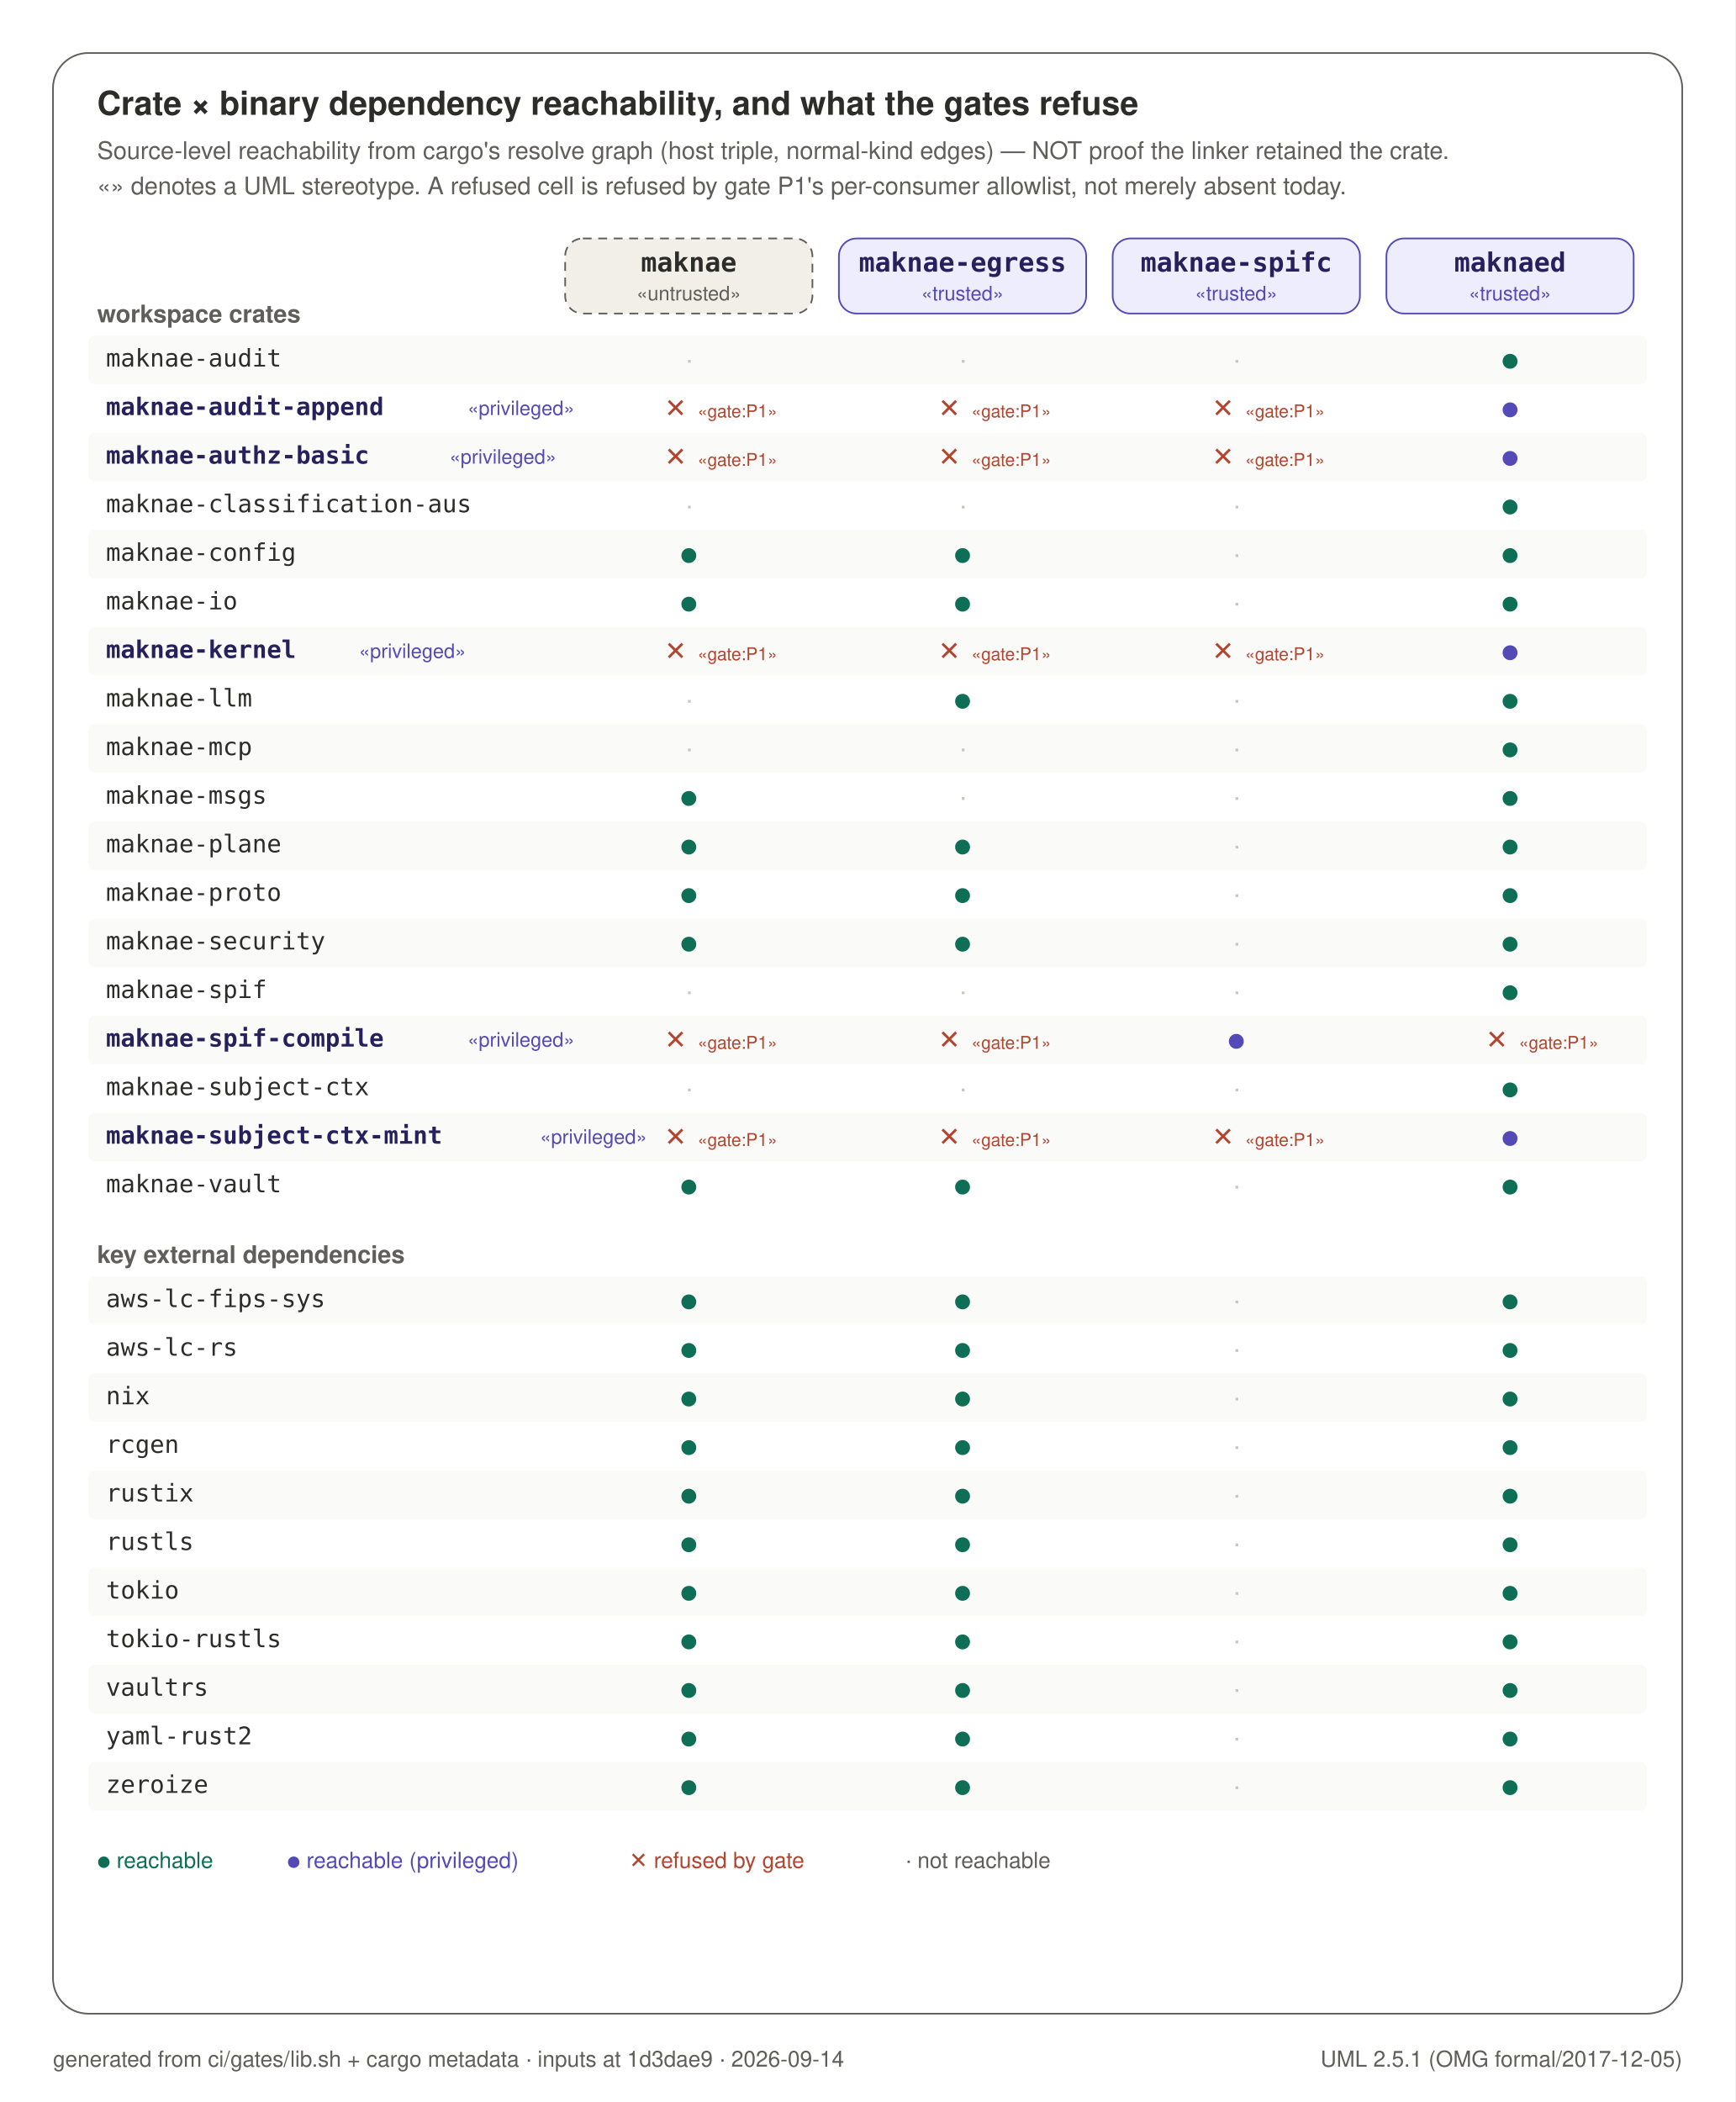
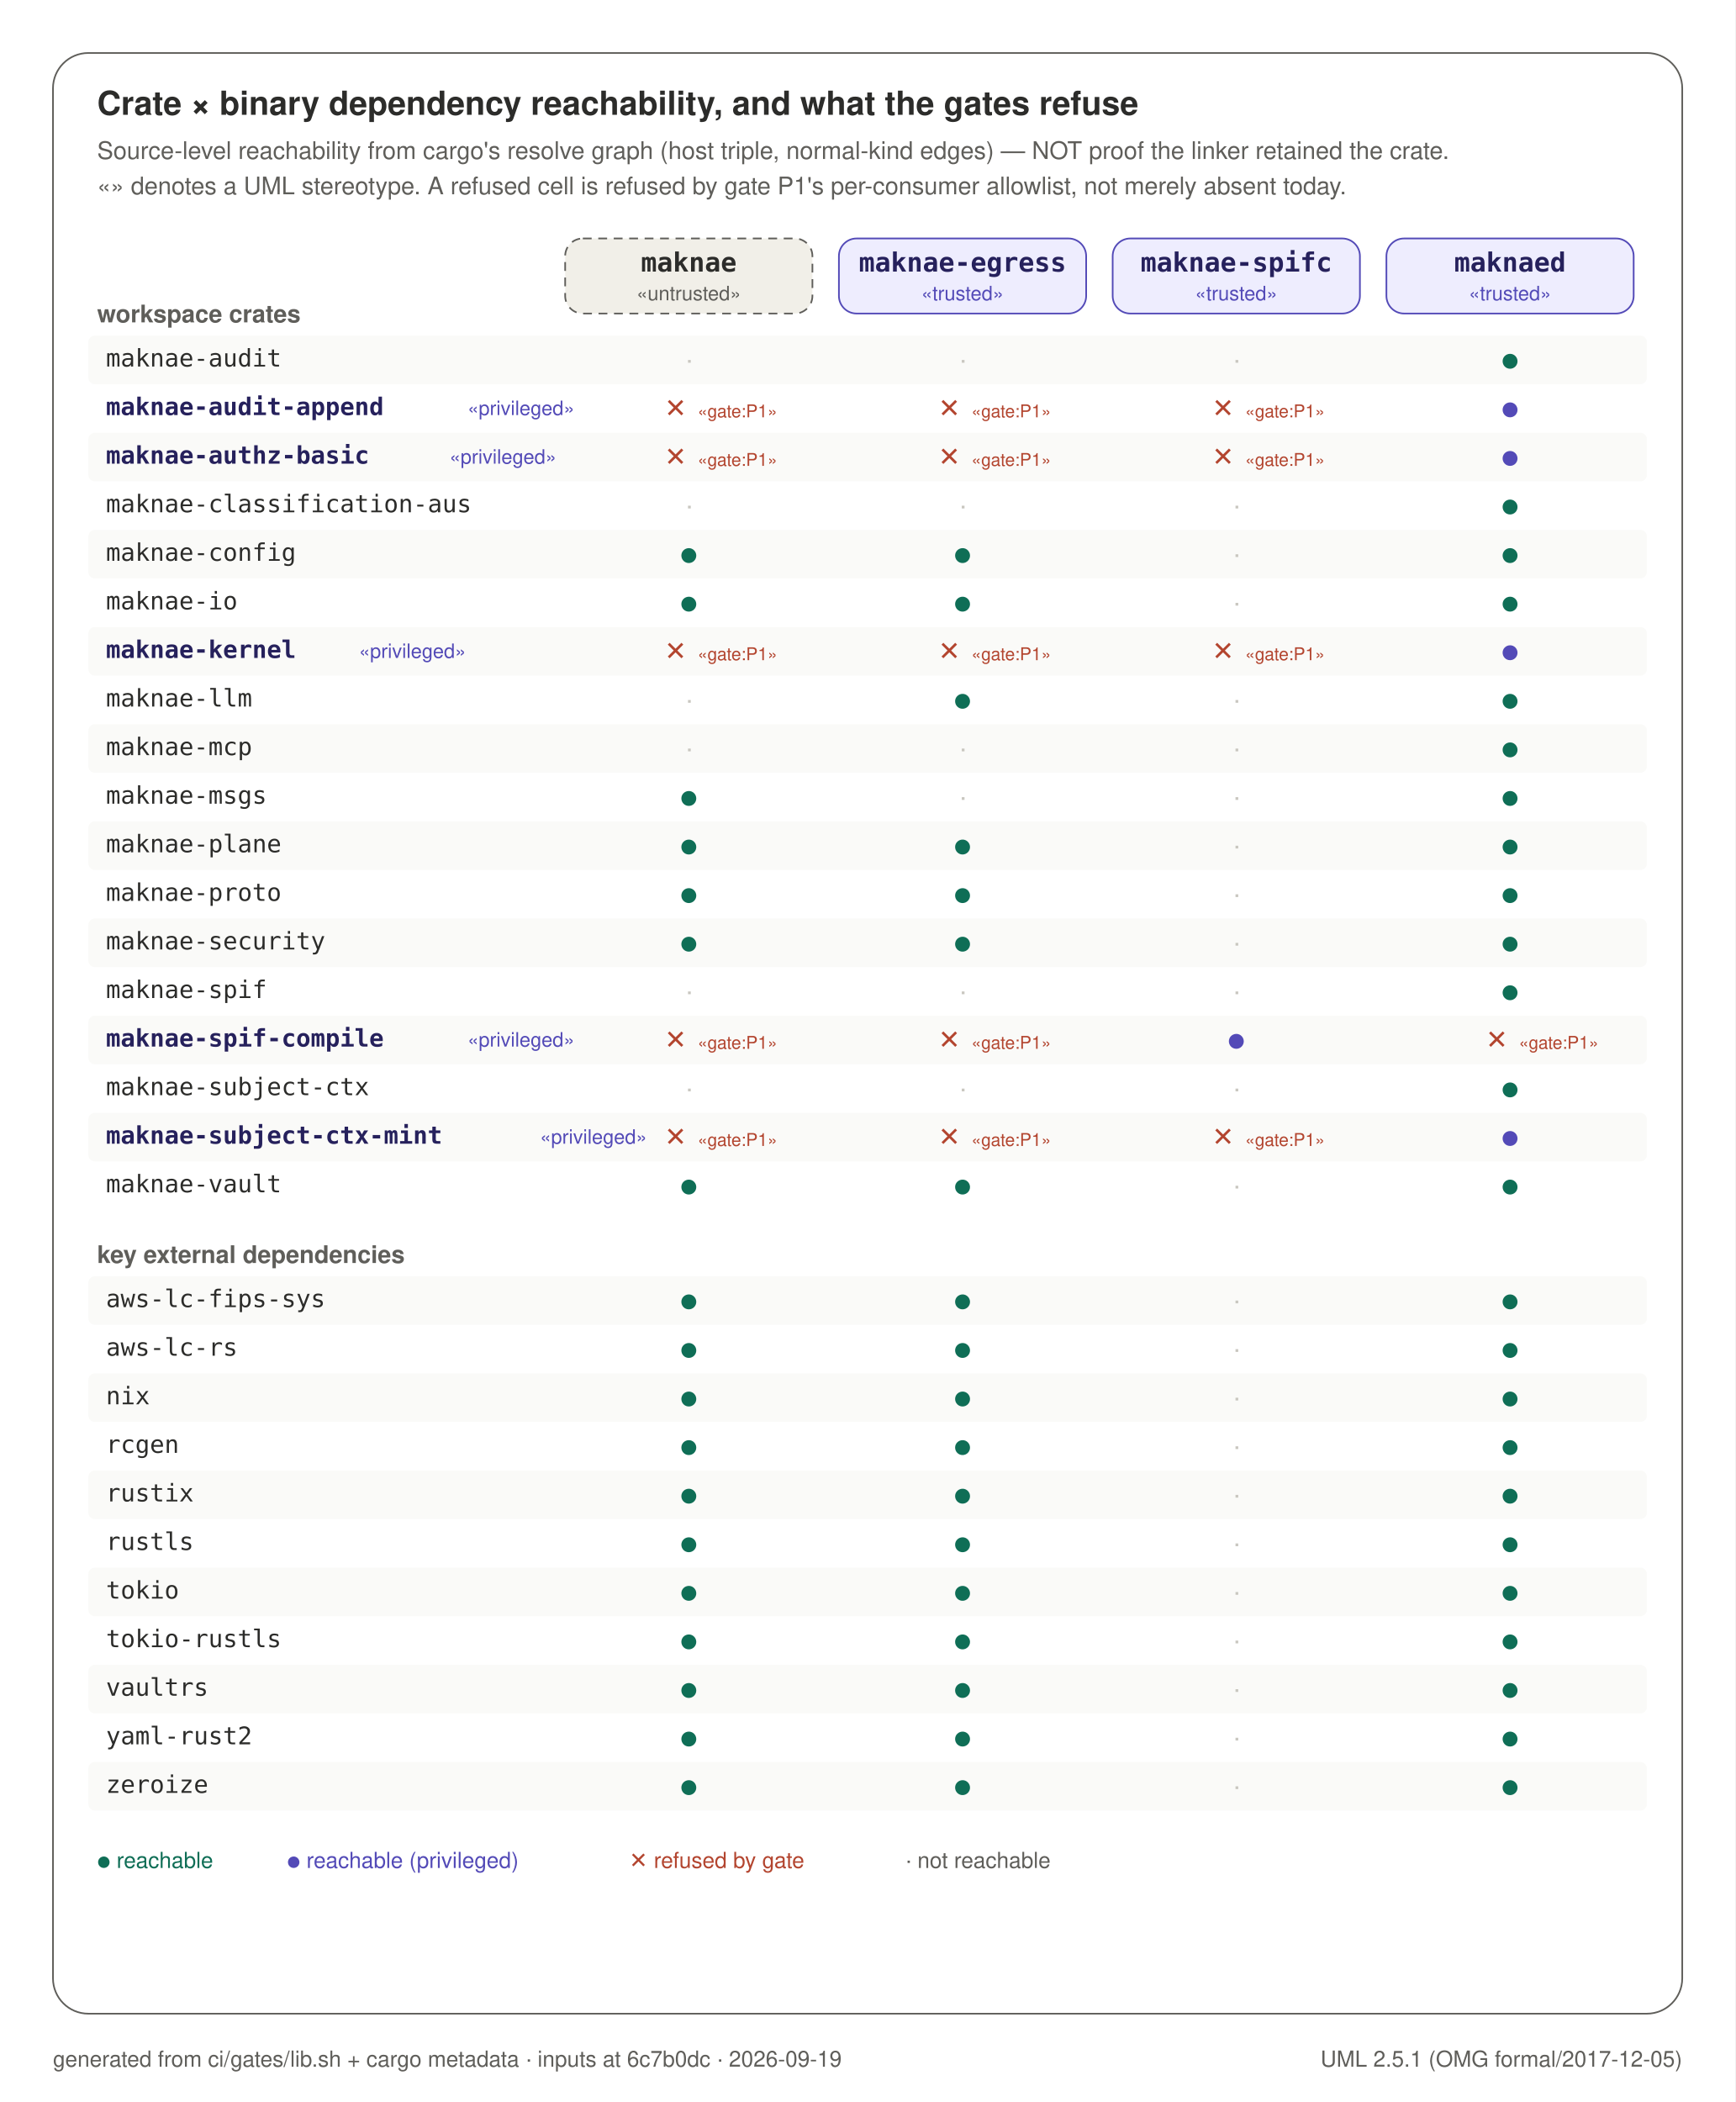
<svg xmlns="http://www.w3.org/2000/svg" width="786" height="952" viewBox="0 0 786 952" role="img">
  <rect x="0" y="0" width="786" height="952" fill="#FFFFFF" />
  <rect x="24" y="24" width="738" height="888" rx="16" fill="#FFFFFF" stroke="#5F5E5A" stroke-width="0.75" />
  <text x="44" y="52" text-anchor="start" font-family="Helvetica, Arial, sans-serif" font-size="15" font-weight="600" fill="#2C2C2A">Crate × binary dependency reachability, and what the gates refuse</text>
  <text x="44" y="72" text-anchor="start" font-family="Helvetica, Arial, sans-serif" font-size="11" font-weight="400" fill="#5F5E5A">Source-level reachability from cargo's resolve graph (host triple, normal-kind edges) — NOT proof the linker retained the crate.</text>
  <text x="44" y="88" text-anchor="start" font-family="Helvetica, Arial, sans-serif" font-size="11" font-weight="400" fill="#5F5E5A">«» denotes a UML stereotype. A refused cell is refused by gate P1's per-consumer allowlist, not merely absent today.</text>
  <rect x="256" y="108" width="112" height="34" rx="8" fill="#F1EFE8" stroke="#5F5E5A" stroke-width="0.75" stroke-dasharray="4 3" />
  <text x="312.0" y="123" text-anchor="middle" font-family="ui-monospace, SFMono-Regular, Menlo, monospace" font-size="12" font-weight="600" fill="#2C2C2A">maknae</text>
  <text x="312.0" y="136" text-anchor="middle" font-family="Helvetica, Arial, sans-serif" font-size="9" font-weight="400" fill="#5F5E5A">«untrusted»</text>
  <rect x="380" y="108" width="112" height="34" rx="8" fill="#EEEDFE" stroke="#534AB7" stroke-width="0.75" />
  <text x="436.0" y="123" text-anchor="middle" font-family="ui-monospace, SFMono-Regular, Menlo, monospace" font-size="12" font-weight="600" fill="#26215C">maknae-egress</text>
  <text x="436.0" y="136" text-anchor="middle" font-family="Helvetica, Arial, sans-serif" font-size="9" font-weight="400" fill="#534AB7">«trusted»</text>
  <rect x="504" y="108" width="112" height="34" rx="8" fill="#EEEDFE" stroke="#534AB7" stroke-width="0.75" />
  <text x="560.0" y="123" text-anchor="middle" font-family="ui-monospace, SFMono-Regular, Menlo, monospace" font-size="12" font-weight="600" fill="#26215C">maknae-spifc</text>
  <text x="560.0" y="136" text-anchor="middle" font-family="Helvetica, Arial, sans-serif" font-size="9" font-weight="400" fill="#534AB7">«trusted»</text>
  <rect x="628" y="108" width="112" height="34" rx="8" fill="#EEEDFE" stroke="#534AB7" stroke-width="0.75" />
  <text x="684.0" y="123" text-anchor="middle" font-family="ui-monospace, SFMono-Regular, Menlo, monospace" font-size="12" font-weight="600" fill="#26215C">maknaed</text>
  <text x="684.0" y="136" text-anchor="middle" font-family="Helvetica, Arial, sans-serif" font-size="9" font-weight="400" fill="#534AB7">«trusted»</text>
  <text x="44" y="146" text-anchor="start" font-family="Helvetica, Arial, sans-serif" font-size="11" font-weight="600" fill="#5F5E5A">workspace crates</text>
  <rect x="40" y="152" width="706" height="22" rx="3" fill="#FAFAF8" stroke="none" stroke-width="0" />
  <text x="48" y="166" text-anchor="start" font-family="ui-monospace, SFMono-Regular, Menlo, monospace" font-size="11" font-weight="400" fill="#2C2C2A">maknae-audit</text>
  <text x="312.0" y="167" text-anchor="middle" font-family="Helvetica, Arial, sans-serif" font-size="12" font-weight="400" fill="#C9C7C0">·</text>
  <text x="436.0" y="167" text-anchor="middle" font-family="Helvetica, Arial, sans-serif" font-size="12" font-weight="400" fill="#C9C7C0">·</text>
  <text x="560.0" y="167" text-anchor="middle" font-family="Helvetica, Arial, sans-serif" font-size="12" font-weight="400" fill="#C9C7C0">·</text>
  <text x="684.0" y="167" text-anchor="middle" font-family="Helvetica, Arial, sans-serif" font-size="13" font-weight="400" fill="#0F6E56">●</text>
  <text x="48" y="188" text-anchor="start" font-family="ui-monospace, SFMono-Regular, Menlo, monospace" font-size="11" font-weight="600" fill="#26215C">maknae-audit-append</text>
  <text x="211.8" y="188" text-anchor="start" font-family="Helvetica, Arial, sans-serif" font-size="9" font-weight="400" fill="#534AB7">«privileged»</text>
  <text x="306.0" y="189" text-anchor="middle" font-family="Helvetica, Arial, sans-serif" font-size="12" font-weight="400" fill="#B3452F">✕</text>
  <text x="316.0" y="189" text-anchor="start" font-family="Helvetica, Arial, sans-serif" font-size="8" font-weight="400" fill="#B3452F">«gate:P1»</text>
  <text x="430.0" y="189" text-anchor="middle" font-family="Helvetica, Arial, sans-serif" font-size="12" font-weight="400" fill="#B3452F">✕</text>
  <text x="440.0" y="189" text-anchor="start" font-family="Helvetica, Arial, sans-serif" font-size="8" font-weight="400" fill="#B3452F">«gate:P1»</text>
  <text x="554.0" y="189" text-anchor="middle" font-family="Helvetica, Arial, sans-serif" font-size="12" font-weight="400" fill="#B3452F">✕</text>
  <text x="564.0" y="189" text-anchor="start" font-family="Helvetica, Arial, sans-serif" font-size="8" font-weight="400" fill="#B3452F">«gate:P1»</text>
  <text x="684.0" y="189" text-anchor="middle" font-family="Helvetica, Arial, sans-serif" font-size="13" font-weight="400" fill="#534AB7">●</text>
  <rect x="40" y="196" width="706" height="22" rx="3" fill="#FAFAF8" stroke="none" stroke-width="0" />
  <text x="48" y="210" text-anchor="start" font-family="ui-monospace, SFMono-Regular, Menlo, monospace" font-size="11" font-weight="600" fill="#26215C">maknae-authz-basic</text>
  <text x="203.6" y="210" text-anchor="start" font-family="Helvetica, Arial, sans-serif" font-size="9" font-weight="400" fill="#534AB7">«privileged»</text>
  <text x="306.0" y="211" text-anchor="middle" font-family="Helvetica, Arial, sans-serif" font-size="12" font-weight="400" fill="#B3452F">✕</text>
  <text x="316.0" y="211" text-anchor="start" font-family="Helvetica, Arial, sans-serif" font-size="8" font-weight="400" fill="#B3452F">«gate:P1»</text>
  <text x="430.0" y="211" text-anchor="middle" font-family="Helvetica, Arial, sans-serif" font-size="12" font-weight="400" fill="#B3452F">✕</text>
  <text x="440.0" y="211" text-anchor="start" font-family="Helvetica, Arial, sans-serif" font-size="8" font-weight="400" fill="#B3452F">«gate:P1»</text>
  <text x="554.0" y="211" text-anchor="middle" font-family="Helvetica, Arial, sans-serif" font-size="12" font-weight="400" fill="#B3452F">✕</text>
  <text x="564.0" y="211" text-anchor="start" font-family="Helvetica, Arial, sans-serif" font-size="8" font-weight="400" fill="#B3452F">«gate:P1»</text>
  <text x="684.0" y="211" text-anchor="middle" font-family="Helvetica, Arial, sans-serif" font-size="13" font-weight="400" fill="#534AB7">●</text>
  <text x="48" y="232" text-anchor="start" font-family="ui-monospace, SFMono-Regular, Menlo, monospace" font-size="11" font-weight="400" fill="#2C2C2A">maknae-classification-aus</text>
  <text x="312.0" y="233" text-anchor="middle" font-family="Helvetica, Arial, sans-serif" font-size="12" font-weight="400" fill="#C9C7C0">·</text>
  <text x="436.0" y="233" text-anchor="middle" font-family="Helvetica, Arial, sans-serif" font-size="12" font-weight="400" fill="#C9C7C0">·</text>
  <text x="560.0" y="233" text-anchor="middle" font-family="Helvetica, Arial, sans-serif" font-size="12" font-weight="400" fill="#C9C7C0">·</text>
  <text x="684.0" y="233" text-anchor="middle" font-family="Helvetica, Arial, sans-serif" font-size="13" font-weight="400" fill="#0F6E56">●</text>
  <rect x="40" y="240" width="706" height="22" rx="3" fill="#FAFAF8" stroke="none" stroke-width="0" />
  <text x="48" y="254" text-anchor="start" font-family="ui-monospace, SFMono-Regular, Menlo, monospace" font-size="11" font-weight="400" fill="#2C2C2A">maknae-config</text>
  <text x="312.0" y="255" text-anchor="middle" font-family="Helvetica, Arial, sans-serif" font-size="13" font-weight="400" fill="#0F6E56">●</text>
  <text x="436.0" y="255" text-anchor="middle" font-family="Helvetica, Arial, sans-serif" font-size="13" font-weight="400" fill="#0F6E56">●</text>
  <text x="560.0" y="255" text-anchor="middle" font-family="Helvetica, Arial, sans-serif" font-size="12" font-weight="400" fill="#C9C7C0">·</text>
  <text x="684.0" y="255" text-anchor="middle" font-family="Helvetica, Arial, sans-serif" font-size="13" font-weight="400" fill="#0F6E56">●</text>
  <text x="48" y="276" text-anchor="start" font-family="ui-monospace, SFMono-Regular, Menlo, monospace" font-size="11" font-weight="400" fill="#2C2C2A">maknae-io</text>
  <text x="312.0" y="277" text-anchor="middle" font-family="Helvetica, Arial, sans-serif" font-size="13" font-weight="400" fill="#0F6E56">●</text>
  <text x="436.0" y="277" text-anchor="middle" font-family="Helvetica, Arial, sans-serif" font-size="13" font-weight="400" fill="#0F6E56">●</text>
  <text x="560.0" y="277" text-anchor="middle" font-family="Helvetica, Arial, sans-serif" font-size="12" font-weight="400" fill="#C9C7C0">·</text>
  <text x="684.0" y="277" text-anchor="middle" font-family="Helvetica, Arial, sans-serif" font-size="13" font-weight="400" fill="#0F6E56">●</text>
  <rect x="40" y="284" width="706" height="22" rx="3" fill="#FAFAF8" stroke="none" stroke-width="0" />
  <text x="48" y="298" text-anchor="start" font-family="ui-monospace, SFMono-Regular, Menlo, monospace" font-size="11" font-weight="600" fill="#26215C">maknae-kernel</text>
  <text x="162.6" y="298" text-anchor="start" font-family="Helvetica, Arial, sans-serif" font-size="9" font-weight="400" fill="#534AB7">«privileged»</text>
  <text x="306.0" y="299" text-anchor="middle" font-family="Helvetica, Arial, sans-serif" font-size="12" font-weight="400" fill="#B3452F">✕</text>
  <text x="316.0" y="299" text-anchor="start" font-family="Helvetica, Arial, sans-serif" font-size="8" font-weight="400" fill="#B3452F">«gate:P1»</text>
  <text x="430.0" y="299" text-anchor="middle" font-family="Helvetica, Arial, sans-serif" font-size="12" font-weight="400" fill="#B3452F">✕</text>
  <text x="440.0" y="299" text-anchor="start" font-family="Helvetica, Arial, sans-serif" font-size="8" font-weight="400" fill="#B3452F">«gate:P1»</text>
  <text x="554.0" y="299" text-anchor="middle" font-family="Helvetica, Arial, sans-serif" font-size="12" font-weight="400" fill="#B3452F">✕</text>
  <text x="564.0" y="299" text-anchor="start" font-family="Helvetica, Arial, sans-serif" font-size="8" font-weight="400" fill="#B3452F">«gate:P1»</text>
  <text x="684.0" y="299" text-anchor="middle" font-family="Helvetica, Arial, sans-serif" font-size="13" font-weight="400" fill="#534AB7">●</text>
  <text x="48" y="320" text-anchor="start" font-family="ui-monospace, SFMono-Regular, Menlo, monospace" font-size="11" font-weight="400" fill="#2C2C2A">maknae-llm</text>
  <text x="312.0" y="321" text-anchor="middle" font-family="Helvetica, Arial, sans-serif" font-size="12" font-weight="400" fill="#C9C7C0">·</text>
  <text x="436.0" y="321" text-anchor="middle" font-family="Helvetica, Arial, sans-serif" font-size="13" font-weight="400" fill="#0F6E56">●</text>
  <text x="560.0" y="321" text-anchor="middle" font-family="Helvetica, Arial, sans-serif" font-size="12" font-weight="400" fill="#C9C7C0">·</text>
  <text x="684.0" y="321" text-anchor="middle" font-family="Helvetica, Arial, sans-serif" font-size="13" font-weight="400" fill="#0F6E56">●</text>
  <rect x="40" y="328" width="706" height="22" rx="3" fill="#FAFAF8" stroke="none" stroke-width="0" />
  <text x="48" y="342" text-anchor="start" font-family="ui-monospace, SFMono-Regular, Menlo, monospace" font-size="11" font-weight="400" fill="#2C2C2A">maknae-mcp</text>
  <text x="312.0" y="343" text-anchor="middle" font-family="Helvetica, Arial, sans-serif" font-size="12" font-weight="400" fill="#C9C7C0">·</text>
  <text x="436.0" y="343" text-anchor="middle" font-family="Helvetica, Arial, sans-serif" font-size="12" font-weight="400" fill="#C9C7C0">·</text>
  <text x="560.0" y="343" text-anchor="middle" font-family="Helvetica, Arial, sans-serif" font-size="12" font-weight="400" fill="#C9C7C0">·</text>
  <text x="684.0" y="343" text-anchor="middle" font-family="Helvetica, Arial, sans-serif" font-size="13" font-weight="400" fill="#0F6E56">●</text>
  <text x="48" y="364" text-anchor="start" font-family="ui-monospace, SFMono-Regular, Menlo, monospace" font-size="11" font-weight="400" fill="#2C2C2A">maknae-msgs</text>
  <text x="312.0" y="365" text-anchor="middle" font-family="Helvetica, Arial, sans-serif" font-size="13" font-weight="400" fill="#0F6E56">●</text>
  <text x="436.0" y="365" text-anchor="middle" font-family="Helvetica, Arial, sans-serif" font-size="12" font-weight="400" fill="#C9C7C0">·</text>
  <text x="560.0" y="365" text-anchor="middle" font-family="Helvetica, Arial, sans-serif" font-size="12" font-weight="400" fill="#C9C7C0">·</text>
  <text x="684.0" y="365" text-anchor="middle" font-family="Helvetica, Arial, sans-serif" font-size="13" font-weight="400" fill="#0F6E56">●</text>
  <rect x="40" y="372" width="706" height="22" rx="3" fill="#FAFAF8" stroke="none" stroke-width="0" />
  <text x="48" y="386" text-anchor="start" font-family="ui-monospace, SFMono-Regular, Menlo, monospace" font-size="11" font-weight="400" fill="#2C2C2A">maknae-plane</text>
  <text x="312.0" y="387" text-anchor="middle" font-family="Helvetica, Arial, sans-serif" font-size="13" font-weight="400" fill="#0F6E56">●</text>
  <text x="436.0" y="387" text-anchor="middle" font-family="Helvetica, Arial, sans-serif" font-size="13" font-weight="400" fill="#0F6E56">●</text>
  <text x="560.0" y="387" text-anchor="middle" font-family="Helvetica, Arial, sans-serif" font-size="12" font-weight="400" fill="#C9C7C0">·</text>
  <text x="684.0" y="387" text-anchor="middle" font-family="Helvetica, Arial, sans-serif" font-size="13" font-weight="400" fill="#0F6E56">●</text>
  <text x="48" y="408" text-anchor="start" font-family="ui-monospace, SFMono-Regular, Menlo, monospace" font-size="11" font-weight="400" fill="#2C2C2A">maknae-proto</text>
  <text x="312.0" y="409" text-anchor="middle" font-family="Helvetica, Arial, sans-serif" font-size="13" font-weight="400" fill="#0F6E56">●</text>
  <text x="436.0" y="409" text-anchor="middle" font-family="Helvetica, Arial, sans-serif" font-size="13" font-weight="400" fill="#0F6E56">●</text>
  <text x="560.0" y="409" text-anchor="middle" font-family="Helvetica, Arial, sans-serif" font-size="12" font-weight="400" fill="#C9C7C0">·</text>
  <text x="684.0" y="409" text-anchor="middle" font-family="Helvetica, Arial, sans-serif" font-size="13" font-weight="400" fill="#0F6E56">●</text>
  <rect x="40" y="416" width="706" height="22" rx="3" fill="#FAFAF8" stroke="none" stroke-width="0" />
  <text x="48" y="430" text-anchor="start" font-family="ui-monospace, SFMono-Regular, Menlo, monospace" font-size="11" font-weight="400" fill="#2C2C2A">maknae-security</text>
  <text x="312.0" y="431" text-anchor="middle" font-family="Helvetica, Arial, sans-serif" font-size="13" font-weight="400" fill="#0F6E56">●</text>
  <text x="436.0" y="431" text-anchor="middle" font-family="Helvetica, Arial, sans-serif" font-size="13" font-weight="400" fill="#0F6E56">●</text>
  <text x="560.0" y="431" text-anchor="middle" font-family="Helvetica, Arial, sans-serif" font-size="12" font-weight="400" fill="#C9C7C0">·</text>
  <text x="684.0" y="431" text-anchor="middle" font-family="Helvetica, Arial, sans-serif" font-size="13" font-weight="400" fill="#0F6E56">●</text>
  <text x="48" y="452" text-anchor="start" font-family="ui-monospace, SFMono-Regular, Menlo, monospace" font-size="11" font-weight="400" fill="#2C2C2A">maknae-spif</text>
  <text x="312.0" y="453" text-anchor="middle" font-family="Helvetica, Arial, sans-serif" font-size="12" font-weight="400" fill="#C9C7C0">·</text>
  <text x="436.0" y="453" text-anchor="middle" font-family="Helvetica, Arial, sans-serif" font-size="12" font-weight="400" fill="#C9C7C0">·</text>
  <text x="560.0" y="453" text-anchor="middle" font-family="Helvetica, Arial, sans-serif" font-size="12" font-weight="400" fill="#C9C7C0">·</text>
  <text x="684.0" y="453" text-anchor="middle" font-family="Helvetica, Arial, sans-serif" font-size="13" font-weight="400" fill="#0F6E56">●</text>
  <rect x="40" y="460" width="706" height="22" rx="3" fill="#FAFAF8" stroke="none" stroke-width="0" />
  <text x="48" y="474" text-anchor="start" font-family="ui-monospace, SFMono-Regular, Menlo, monospace" font-size="11" font-weight="600" fill="#26215C">maknae-spif-compile</text>
  <text x="211.8" y="474" text-anchor="start" font-family="Helvetica, Arial, sans-serif" font-size="9" font-weight="400" fill="#534AB7">«privileged»</text>
  <text x="306.0" y="475" text-anchor="middle" font-family="Helvetica, Arial, sans-serif" font-size="12" font-weight="400" fill="#B3452F">✕</text>
  <text x="316.0" y="475" text-anchor="start" font-family="Helvetica, Arial, sans-serif" font-size="8" font-weight="400" fill="#B3452F">«gate:P1»</text>
  <text x="430.0" y="475" text-anchor="middle" font-family="Helvetica, Arial, sans-serif" font-size="12" font-weight="400" fill="#B3452F">✕</text>
  <text x="440.0" y="475" text-anchor="start" font-family="Helvetica, Arial, sans-serif" font-size="8" font-weight="400" fill="#B3452F">«gate:P1»</text>
  <text x="560.0" y="475" text-anchor="middle" font-family="Helvetica, Arial, sans-serif" font-size="13" font-weight="400" fill="#534AB7">●</text>
  <text x="678.0" y="475" text-anchor="middle" font-family="Helvetica, Arial, sans-serif" font-size="12" font-weight="400" fill="#B3452F">✕</text>
  <text x="688.0" y="475" text-anchor="start" font-family="Helvetica, Arial, sans-serif" font-size="8" font-weight="400" fill="#B3452F">«gate:P1»</text>
  <text x="48" y="496" text-anchor="start" font-family="ui-monospace, SFMono-Regular, Menlo, monospace" font-size="11" font-weight="400" fill="#2C2C2A">maknae-subject-ctx</text>
  <text x="312.0" y="497" text-anchor="middle" font-family="Helvetica, Arial, sans-serif" font-size="12" font-weight="400" fill="#C9C7C0">·</text>
  <text x="436.0" y="497" text-anchor="middle" font-family="Helvetica, Arial, sans-serif" font-size="12" font-weight="400" fill="#C9C7C0">·</text>
  <text x="560.0" y="497" text-anchor="middle" font-family="Helvetica, Arial, sans-serif" font-size="12" font-weight="400" fill="#C9C7C0">·</text>
  <text x="684.0" y="497" text-anchor="middle" font-family="Helvetica, Arial, sans-serif" font-size="13" font-weight="400" fill="#0F6E56">●</text>
  <rect x="40" y="504" width="706" height="22" rx="3" fill="#FAFAF8" stroke="none" stroke-width="0" />
  <text x="48" y="518" text-anchor="start" font-family="ui-monospace, SFMono-Regular, Menlo, monospace" font-size="11" font-weight="600" fill="#26215C">maknae-subject-ctx-mint</text>
  <text x="244.6" y="518" text-anchor="start" font-family="Helvetica, Arial, sans-serif" font-size="9" font-weight="400" fill="#534AB7">«privileged»</text>
  <text x="306.0" y="519" text-anchor="middle" font-family="Helvetica, Arial, sans-serif" font-size="12" font-weight="400" fill="#B3452F">✕</text>
  <text x="316.0" y="519" text-anchor="start" font-family="Helvetica, Arial, sans-serif" font-size="8" font-weight="400" fill="#B3452F">«gate:P1»</text>
  <text x="430.0" y="519" text-anchor="middle" font-family="Helvetica, Arial, sans-serif" font-size="12" font-weight="400" fill="#B3452F">✕</text>
  <text x="440.0" y="519" text-anchor="start" font-family="Helvetica, Arial, sans-serif" font-size="8" font-weight="400" fill="#B3452F">«gate:P1»</text>
  <text x="554.0" y="519" text-anchor="middle" font-family="Helvetica, Arial, sans-serif" font-size="12" font-weight="400" fill="#B3452F">✕</text>
  <text x="564.0" y="519" text-anchor="start" font-family="Helvetica, Arial, sans-serif" font-size="8" font-weight="400" fill="#B3452F">«gate:P1»</text>
  <text x="684.0" y="519" text-anchor="middle" font-family="Helvetica, Arial, sans-serif" font-size="13" font-weight="400" fill="#534AB7">●</text>
  <text x="48" y="540" text-anchor="start" font-family="ui-monospace, SFMono-Regular, Menlo, monospace" font-size="11" font-weight="400" fill="#2C2C2A">maknae-vault</text>
  <text x="312.0" y="541" text-anchor="middle" font-family="Helvetica, Arial, sans-serif" font-size="13" font-weight="400" fill="#0F6E56">●</text>
  <text x="436.0" y="541" text-anchor="middle" font-family="Helvetica, Arial, sans-serif" font-size="13" font-weight="400" fill="#0F6E56">●</text>
  <text x="560.0" y="541" text-anchor="middle" font-family="Helvetica, Arial, sans-serif" font-size="12" font-weight="400" fill="#C9C7C0">·</text>
  <text x="684.0" y="541" text-anchor="middle" font-family="Helvetica, Arial, sans-serif" font-size="13" font-weight="400" fill="#0F6E56">●</text>
  <text x="44" y="572" text-anchor="start" font-family="Helvetica, Arial, sans-serif" font-size="11" font-weight="600" fill="#5F5E5A">key external dependencies</text>
  <rect x="40" y="578" width="706" height="22" rx="3" fill="#FAFAF8" stroke="none" stroke-width="0" />
  <text x="48" y="592" text-anchor="start" font-family="ui-monospace, SFMono-Regular, Menlo, monospace" font-size="11" font-weight="400" fill="#2C2C2A">aws-lc-fips-sys</text>
  <text x="312.0" y="593" text-anchor="middle" font-family="Helvetica, Arial, sans-serif" font-size="13" font-weight="400" fill="#0F6E56">●</text>
  <text x="436.0" y="593" text-anchor="middle" font-family="Helvetica, Arial, sans-serif" font-size="13" font-weight="400" fill="#0F6E56">●</text>
  <text x="560.0" y="593" text-anchor="middle" font-family="Helvetica, Arial, sans-serif" font-size="12" font-weight="400" fill="#C9C7C0">·</text>
  <text x="684.0" y="593" text-anchor="middle" font-family="Helvetica, Arial, sans-serif" font-size="13" font-weight="400" fill="#0F6E56">●</text>
  <text x="48" y="614" text-anchor="start" font-family="ui-monospace, SFMono-Regular, Menlo, monospace" font-size="11" font-weight="400" fill="#2C2C2A">aws-lc-rs</text>
  <text x="312.0" y="615" text-anchor="middle" font-family="Helvetica, Arial, sans-serif" font-size="13" font-weight="400" fill="#0F6E56">●</text>
  <text x="436.0" y="615" text-anchor="middle" font-family="Helvetica, Arial, sans-serif" font-size="13" font-weight="400" fill="#0F6E56">●</text>
  <text x="560.0" y="615" text-anchor="middle" font-family="Helvetica, Arial, sans-serif" font-size="12" font-weight="400" fill="#C9C7C0">·</text>
  <text x="684.0" y="615" text-anchor="middle" font-family="Helvetica, Arial, sans-serif" font-size="13" font-weight="400" fill="#0F6E56">●</text>
  <rect x="40" y="622" width="706" height="22" rx="3" fill="#FAFAF8" stroke="none" stroke-width="0" />
  <text x="48" y="636" text-anchor="start" font-family="ui-monospace, SFMono-Regular, Menlo, monospace" font-size="11" font-weight="400" fill="#2C2C2A">nix</text>
  <text x="312.0" y="637" text-anchor="middle" font-family="Helvetica, Arial, sans-serif" font-size="13" font-weight="400" fill="#0F6E56">●</text>
  <text x="436.0" y="637" text-anchor="middle" font-family="Helvetica, Arial, sans-serif" font-size="13" font-weight="400" fill="#0F6E56">●</text>
  <text x="560.0" y="637" text-anchor="middle" font-family="Helvetica, Arial, sans-serif" font-size="12" font-weight="400" fill="#C9C7C0">·</text>
  <text x="684.0" y="637" text-anchor="middle" font-family="Helvetica, Arial, sans-serif" font-size="13" font-weight="400" fill="#0F6E56">●</text>
  <text x="48" y="658" text-anchor="start" font-family="ui-monospace, SFMono-Regular, Menlo, monospace" font-size="11" font-weight="400" fill="#2C2C2A">rcgen</text>
  <text x="312.0" y="659" text-anchor="middle" font-family="Helvetica, Arial, sans-serif" font-size="13" font-weight="400" fill="#0F6E56">●</text>
  <text x="436.0" y="659" text-anchor="middle" font-family="Helvetica, Arial, sans-serif" font-size="13" font-weight="400" fill="#0F6E56">●</text>
  <text x="560.0" y="659" text-anchor="middle" font-family="Helvetica, Arial, sans-serif" font-size="12" font-weight="400" fill="#C9C7C0">·</text>
  <text x="684.0" y="659" text-anchor="middle" font-family="Helvetica, Arial, sans-serif" font-size="13" font-weight="400" fill="#0F6E56">●</text>
  <rect x="40" y="666" width="706" height="22" rx="3" fill="#FAFAF8" stroke="none" stroke-width="0" />
  <text x="48" y="680" text-anchor="start" font-family="ui-monospace, SFMono-Regular, Menlo, monospace" font-size="11" font-weight="400" fill="#2C2C2A">rustix</text>
  <text x="312.0" y="681" text-anchor="middle" font-family="Helvetica, Arial, sans-serif" font-size="13" font-weight="400" fill="#0F6E56">●</text>
  <text x="436.0" y="681" text-anchor="middle" font-family="Helvetica, Arial, sans-serif" font-size="13" font-weight="400" fill="#0F6E56">●</text>
  <text x="560.0" y="681" text-anchor="middle" font-family="Helvetica, Arial, sans-serif" font-size="12" font-weight="400" fill="#C9C7C0">·</text>
  <text x="684.0" y="681" text-anchor="middle" font-family="Helvetica, Arial, sans-serif" font-size="13" font-weight="400" fill="#0F6E56">●</text>
  <text x="48" y="702" text-anchor="start" font-family="ui-monospace, SFMono-Regular, Menlo, monospace" font-size="11" font-weight="400" fill="#2C2C2A">rustls</text>
  <text x="312.0" y="703" text-anchor="middle" font-family="Helvetica, Arial, sans-serif" font-size="13" font-weight="400" fill="#0F6E56">●</text>
  <text x="436.0" y="703" text-anchor="middle" font-family="Helvetica, Arial, sans-serif" font-size="13" font-weight="400" fill="#0F6E56">●</text>
  <text x="560.0" y="703" text-anchor="middle" font-family="Helvetica, Arial, sans-serif" font-size="12" font-weight="400" fill="#C9C7C0">·</text>
  <text x="684.0" y="703" text-anchor="middle" font-family="Helvetica, Arial, sans-serif" font-size="13" font-weight="400" fill="#0F6E56">●</text>
  <rect x="40" y="710" width="706" height="22" rx="3" fill="#FAFAF8" stroke="none" stroke-width="0" />
  <text x="48" y="724" text-anchor="start" font-family="ui-monospace, SFMono-Regular, Menlo, monospace" font-size="11" font-weight="400" fill="#2C2C2A">tokio</text>
  <text x="312.0" y="725" text-anchor="middle" font-family="Helvetica, Arial, sans-serif" font-size="13" font-weight="400" fill="#0F6E56">●</text>
  <text x="436.0" y="725" text-anchor="middle" font-family="Helvetica, Arial, sans-serif" font-size="13" font-weight="400" fill="#0F6E56">●</text>
  <text x="560.0" y="725" text-anchor="middle" font-family="Helvetica, Arial, sans-serif" font-size="12" font-weight="400" fill="#C9C7C0">·</text>
  <text x="684.0" y="725" text-anchor="middle" font-family="Helvetica, Arial, sans-serif" font-size="13" font-weight="400" fill="#0F6E56">●</text>
  <text x="48" y="746" text-anchor="start" font-family="ui-monospace, SFMono-Regular, Menlo, monospace" font-size="11" font-weight="400" fill="#2C2C2A">tokio-rustls</text>
  <text x="312.0" y="747" text-anchor="middle" font-family="Helvetica, Arial, sans-serif" font-size="13" font-weight="400" fill="#0F6E56">●</text>
  <text x="436.0" y="747" text-anchor="middle" font-family="Helvetica, Arial, sans-serif" font-size="13" font-weight="400" fill="#0F6E56">●</text>
  <text x="560.0" y="747" text-anchor="middle" font-family="Helvetica, Arial, sans-serif" font-size="12" font-weight="400" fill="#C9C7C0">·</text>
  <text x="684.0" y="747" text-anchor="middle" font-family="Helvetica, Arial, sans-serif" font-size="13" font-weight="400" fill="#0F6E56">●</text>
  <rect x="40" y="754" width="706" height="22" rx="3" fill="#FAFAF8" stroke="none" stroke-width="0" />
  <text x="48" y="768" text-anchor="start" font-family="ui-monospace, SFMono-Regular, Menlo, monospace" font-size="11" font-weight="400" fill="#2C2C2A">vaultrs</text>
  <text x="312.0" y="769" text-anchor="middle" font-family="Helvetica, Arial, sans-serif" font-size="13" font-weight="400" fill="#0F6E56">●</text>
  <text x="436.0" y="769" text-anchor="middle" font-family="Helvetica, Arial, sans-serif" font-size="13" font-weight="400" fill="#0F6E56">●</text>
  <text x="560.0" y="769" text-anchor="middle" font-family="Helvetica, Arial, sans-serif" font-size="12" font-weight="400" fill="#C9C7C0">·</text>
  <text x="684.0" y="769" text-anchor="middle" font-family="Helvetica, Arial, sans-serif" font-size="13" font-weight="400" fill="#0F6E56">●</text>
  <text x="48" y="790" text-anchor="start" font-family="ui-monospace, SFMono-Regular, Menlo, monospace" font-size="11" font-weight="400" fill="#2C2C2A">yaml-rust2</text>
  <text x="312.0" y="791" text-anchor="middle" font-family="Helvetica, Arial, sans-serif" font-size="13" font-weight="400" fill="#0F6E56">●</text>
  <text x="436.0" y="791" text-anchor="middle" font-family="Helvetica, Arial, sans-serif" font-size="13" font-weight="400" fill="#0F6E56">●</text>
  <text x="560.0" y="791" text-anchor="middle" font-family="Helvetica, Arial, sans-serif" font-size="12" font-weight="400" fill="#C9C7C0">·</text>
  <text x="684.0" y="791" text-anchor="middle" font-family="Helvetica, Arial, sans-serif" font-size="13" font-weight="400" fill="#0F6E56">●</text>
  <rect x="40" y="798" width="706" height="22" rx="3" fill="#FAFAF8" stroke="none" stroke-width="0" />
  <text x="48" y="812" text-anchor="start" font-family="ui-monospace, SFMono-Regular, Menlo, monospace" font-size="11" font-weight="400" fill="#2C2C2A">zeroize</text>
  <text x="312.0" y="813" text-anchor="middle" font-family="Helvetica, Arial, sans-serif" font-size="13" font-weight="400" fill="#0F6E56">●</text>
  <text x="436.0" y="813" text-anchor="middle" font-family="Helvetica, Arial, sans-serif" font-size="13" font-weight="400" fill="#0F6E56">●</text>
  <text x="560.0" y="813" text-anchor="middle" font-family="Helvetica, Arial, sans-serif" font-size="12" font-weight="400" fill="#C9C7C0">·</text>
  <text x="684.0" y="813" text-anchor="middle" font-family="Helvetica, Arial, sans-serif" font-size="13" font-weight="400" fill="#0F6E56">●</text>
  <text x="44" y="846" text-anchor="start" font-family="Helvetica, Arial, sans-serif" font-size="10" font-weight="400" fill="#0F6E56">● reachable</text>
  <text x="130" y="846" text-anchor="start" font-family="Helvetica, Arial, sans-serif" font-size="10" font-weight="400" fill="#534AB7">● reachable (privileged)</text>
  <text x="285" y="846" text-anchor="start" font-family="Helvetica, Arial, sans-serif" font-size="10" font-weight="400" fill="#B3452F">✕ refused by gate</text>
  <text x="410" y="846" text-anchor="start" font-family="Helvetica, Arial, sans-serif" font-size="10" font-weight="400" fill="#5F5E5A">· not reachable</text>
-   <text x="24" y="936" text-anchor="start" font-family="Helvetica, Arial, sans-serif" font-size="10" font-weight="400" fill="#5F5E5A">generated from ci/gates/lib.sh + cargo metadata · inputs at 1d3dae9 · 2026-09-14</text>
+   <text x="24" y="936" text-anchor="start" font-family="Helvetica, Arial, sans-serif" font-size="10" font-weight="400" fill="#5F5E5A">generated from ci/gates/lib.sh + cargo metadata · inputs at 6c7b0dc · 2026-09-19</text>
  <text x="762" y="936" text-anchor="end" font-family="Helvetica, Arial, sans-serif" font-size="10" font-weight="400" fill="#5F5E5A">UML 2.5.1 (OMG formal/2017-12-05)</text>
</svg>
